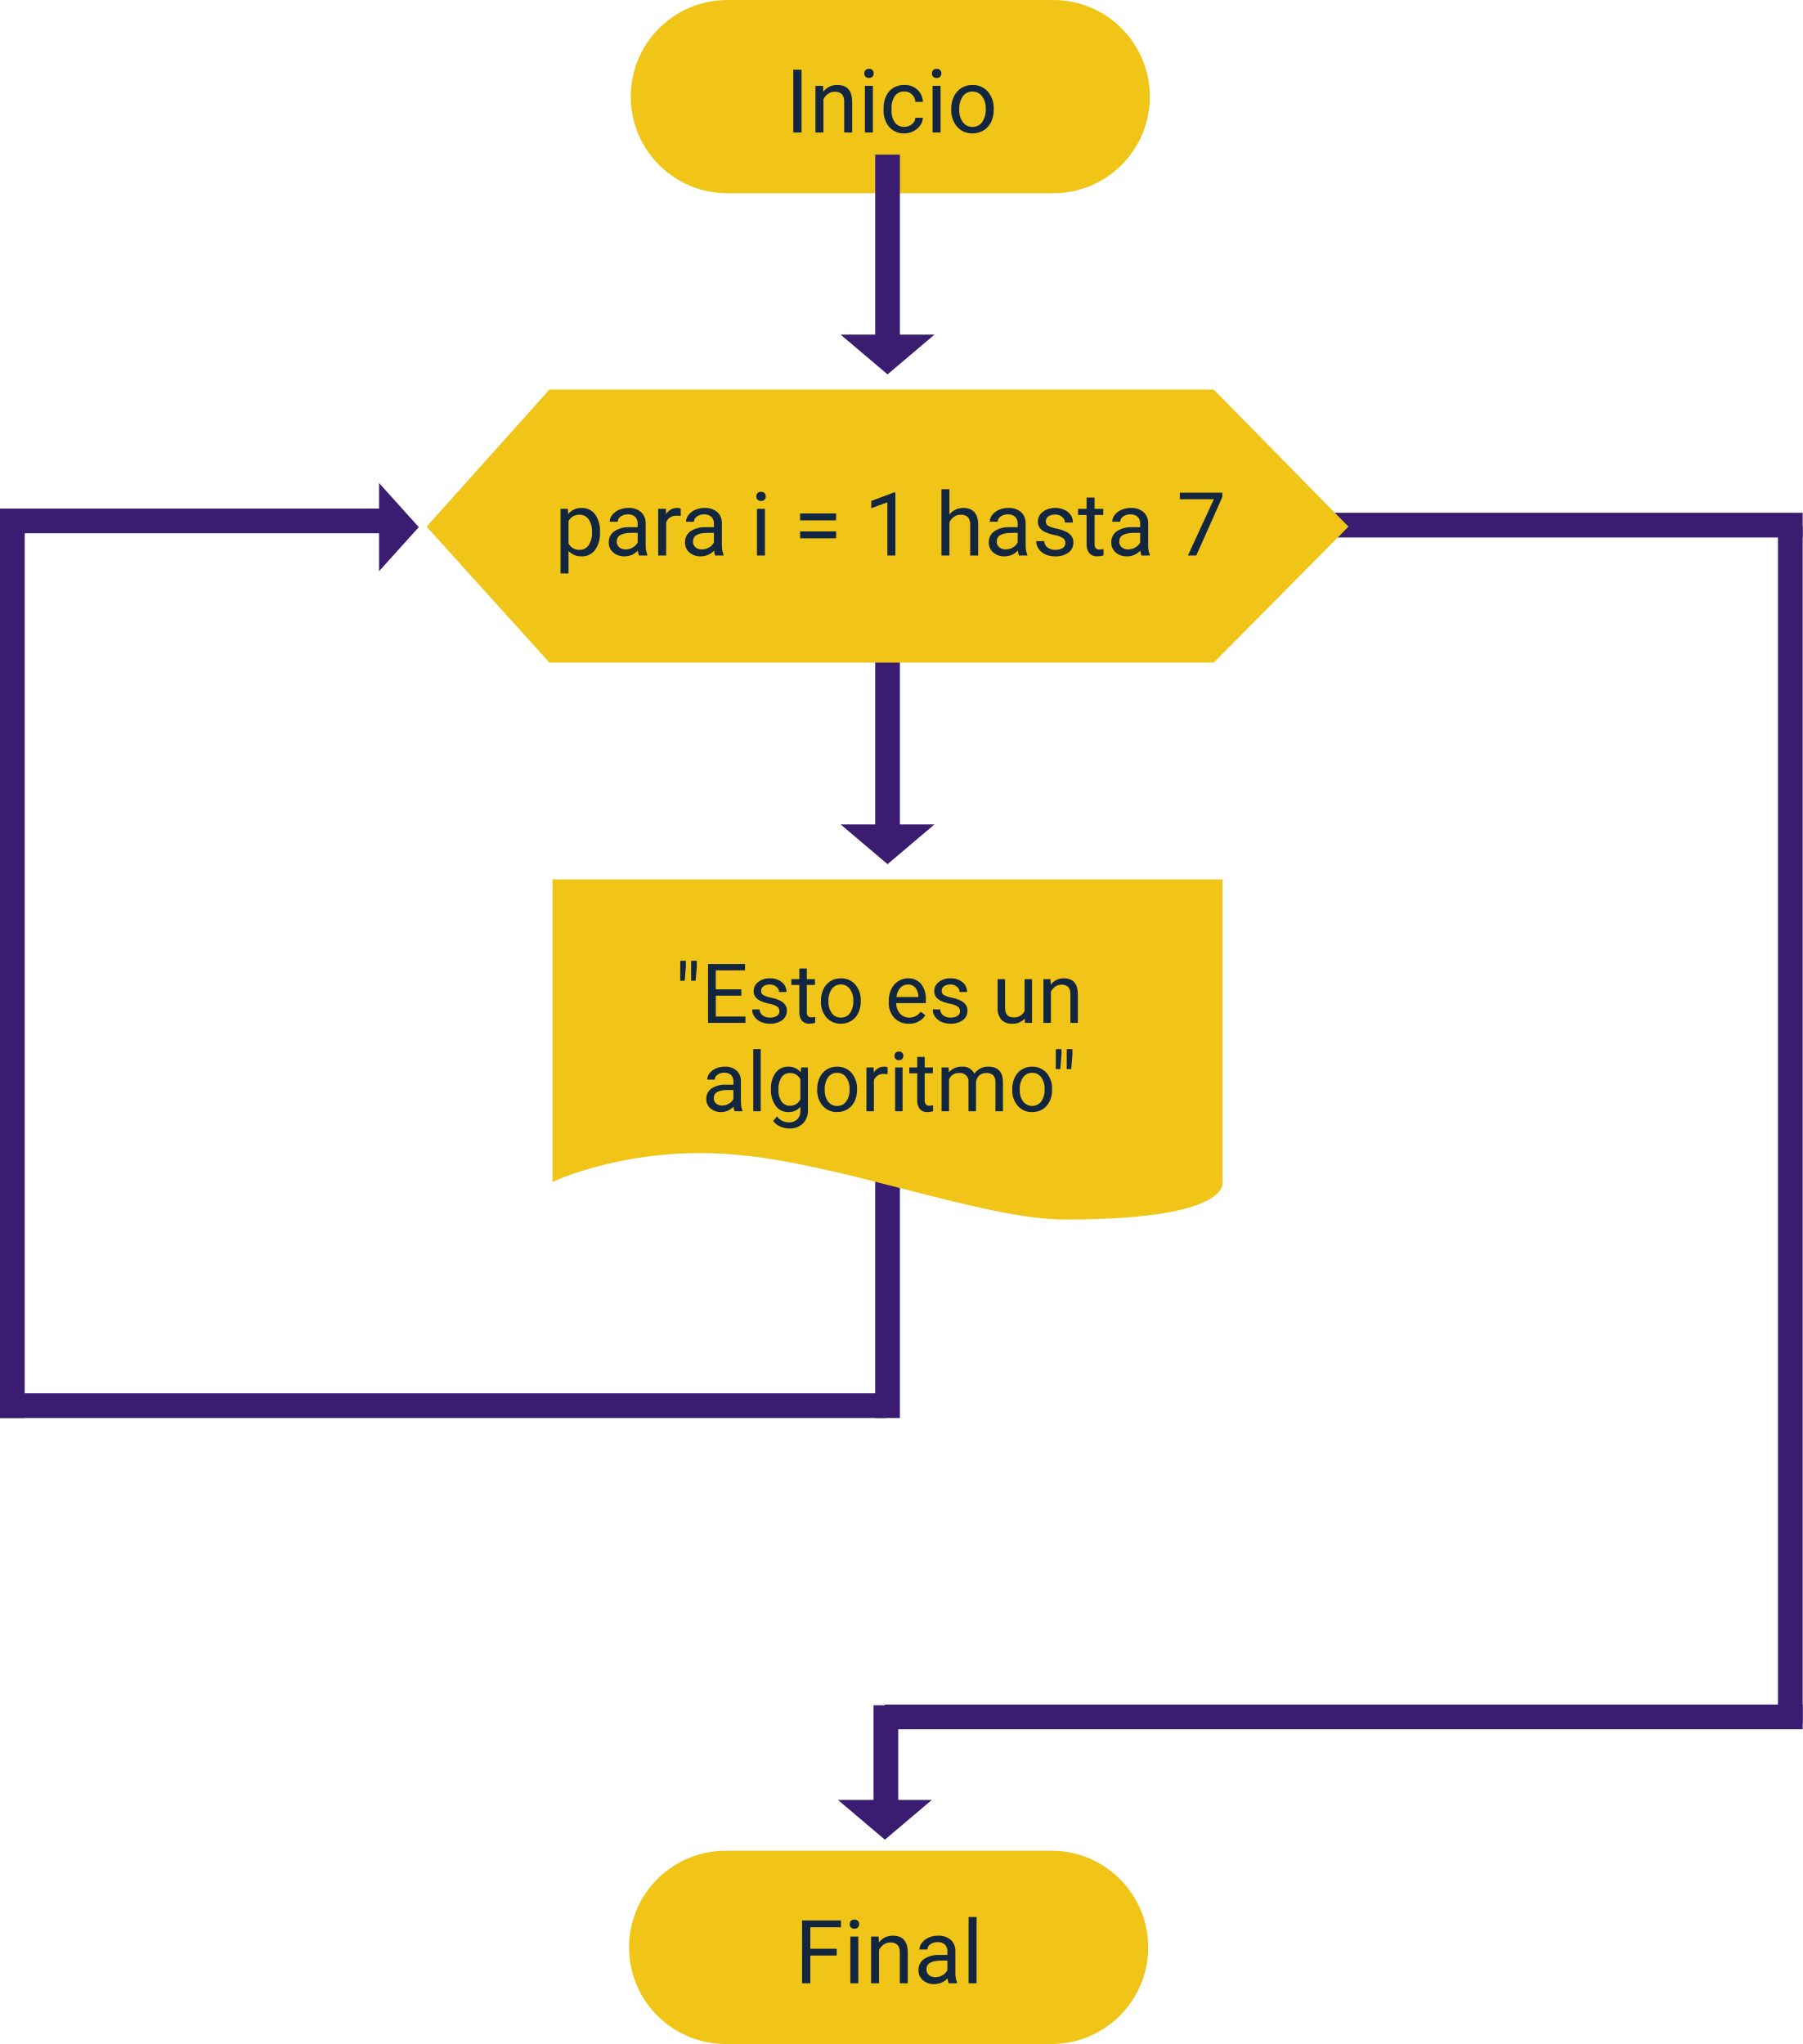
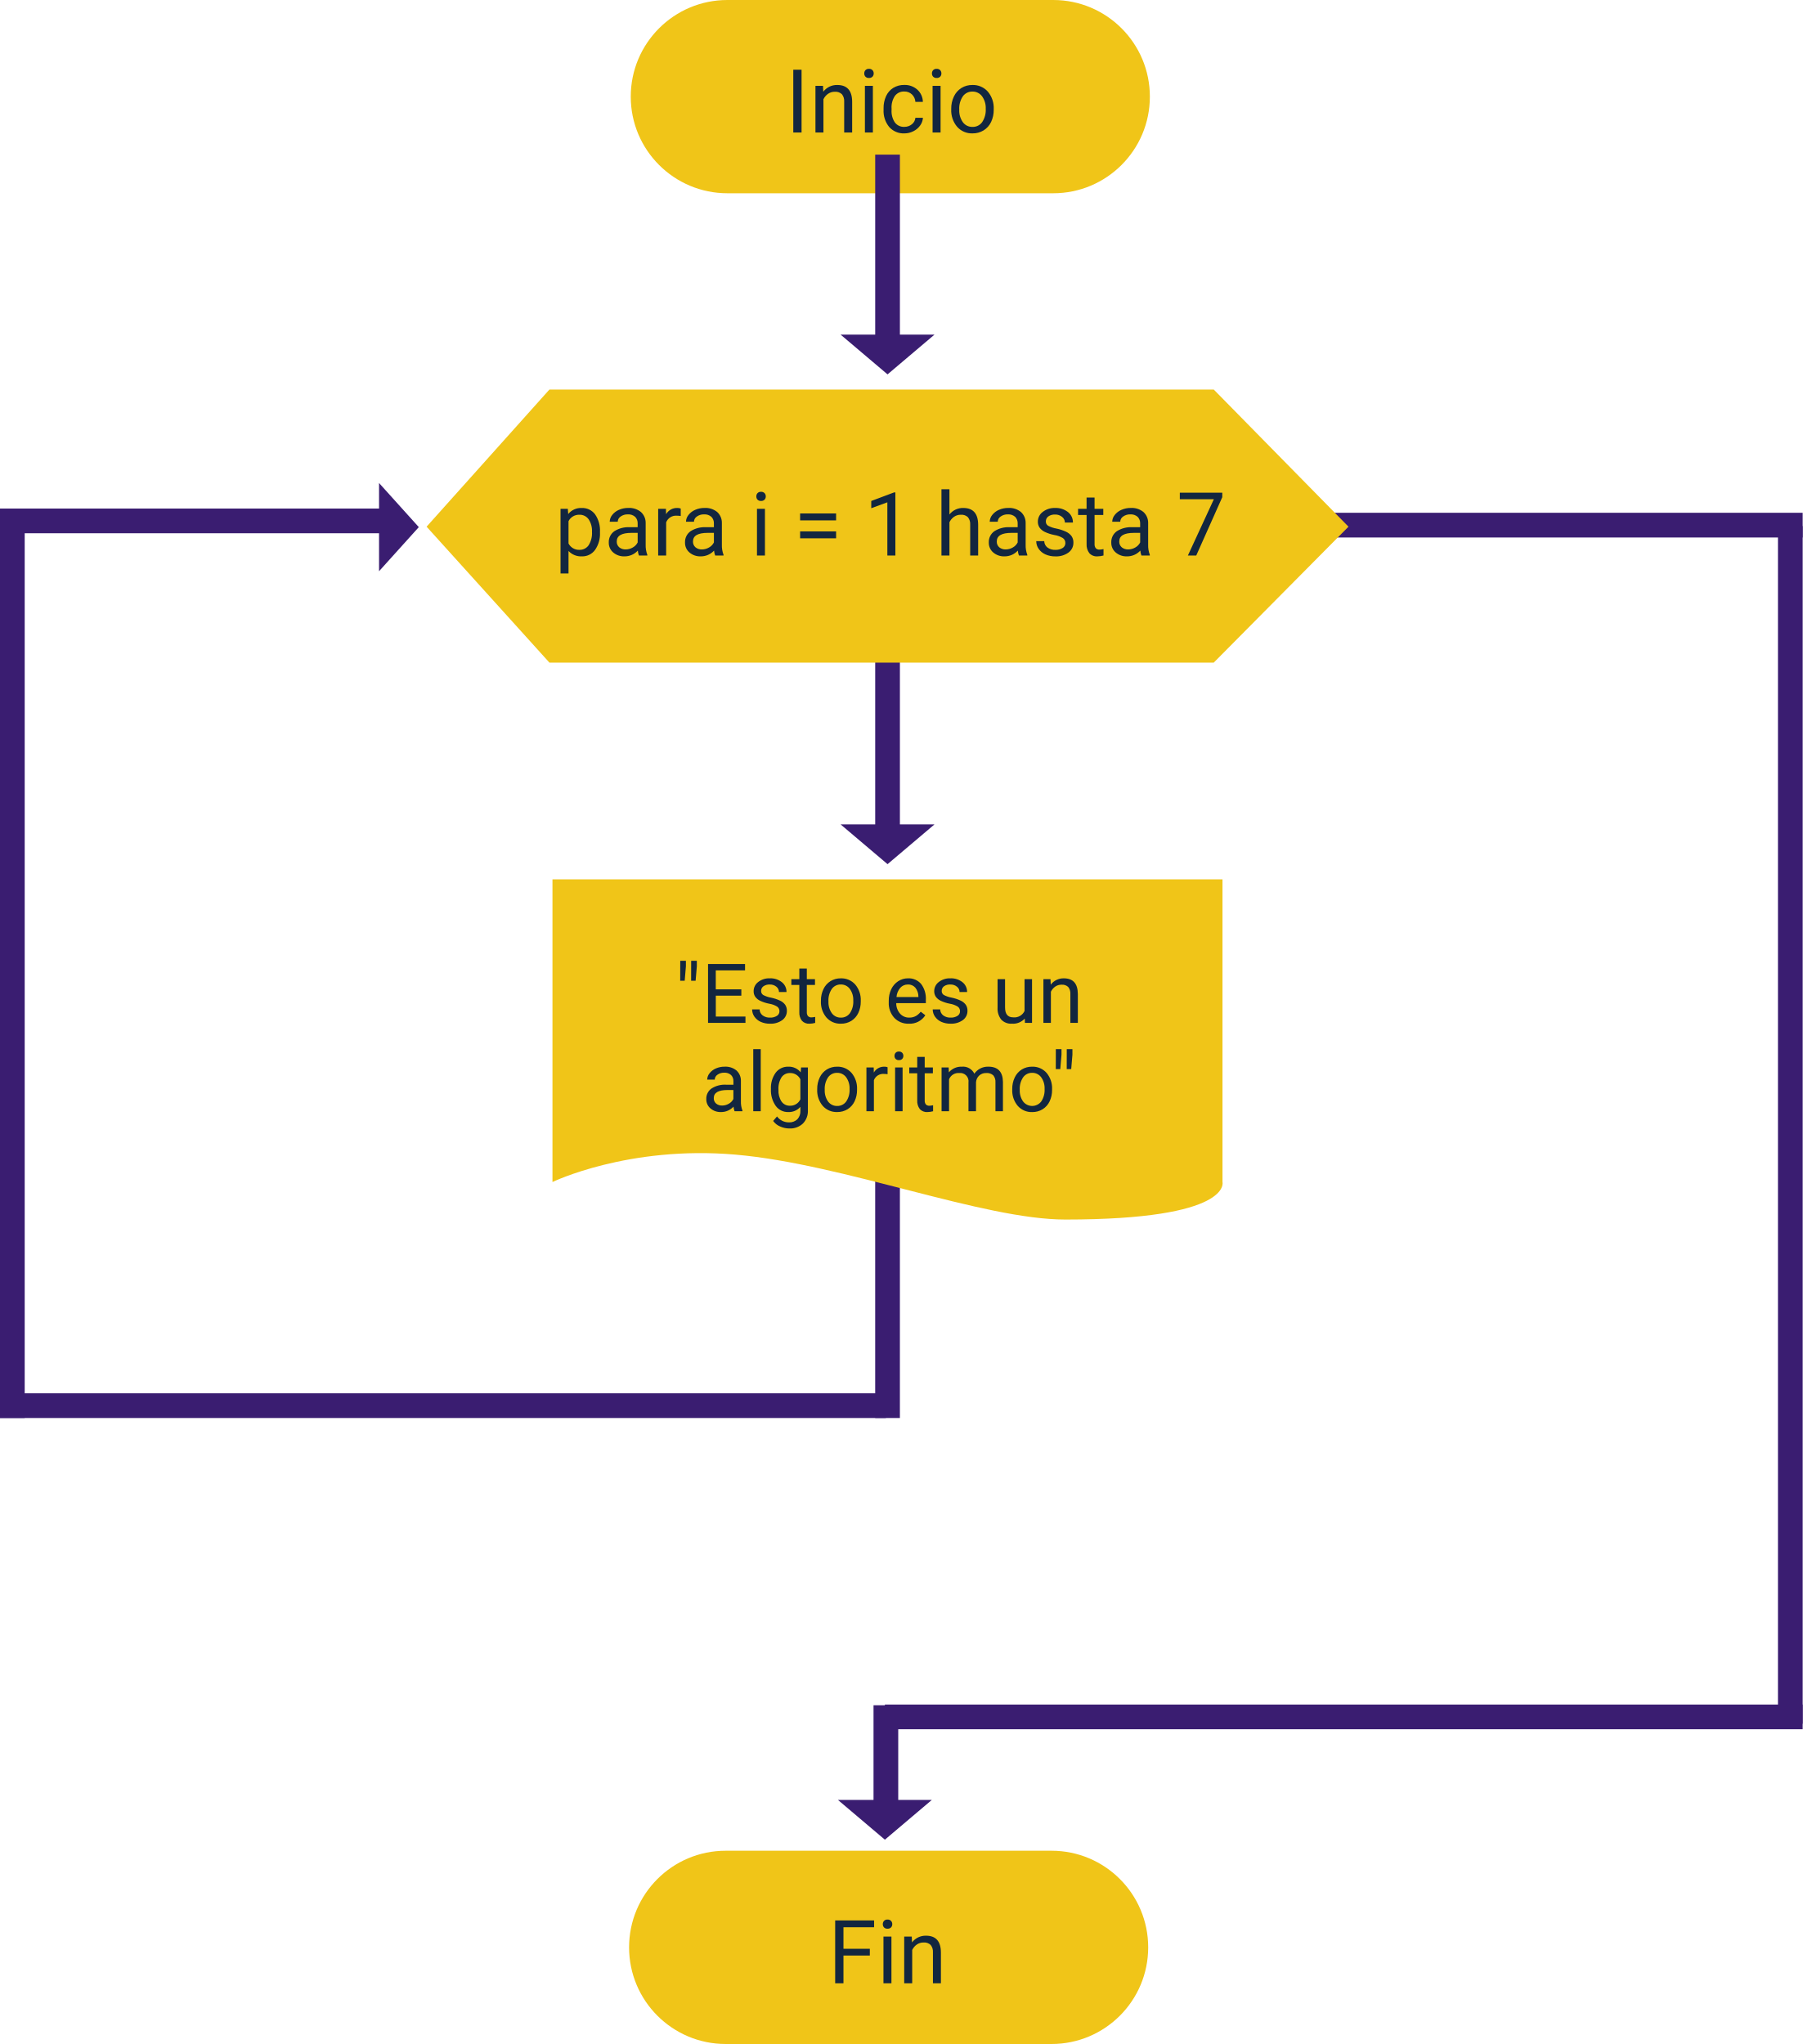
<svg xmlns="http://www.w3.org/2000/svg" width="326.43" height="370.169" viewBox="0 0 326.43 370.169">
  <g id="Grupo_1105933" data-name="Grupo 1105933" transform="translate(-405.085 -5595)">
    <rect id="Rectángulo_405356" data-name="Rectángulo 405356" width="4.474" height="216.892" transform="translate(727.041 5690.275)" fill="#3a1d71" />
    <g id="Grupo_1105333" data-name="Grupo 1105333">
      <rect id="Rectángulo_405224" data-name="Rectángulo 405224" width="94" height="35" rx="17.5" transform="translate(519.303 5595)" fill="#f0c518" />
-       <path id="Trazado_891252" data-name="Trazado 891252" d="M2.93,0H1.43V-11.375h1.5ZM6.813-8.453l.047,1.063A3.08,3.08,0,0,1,9.391-8.609q2.68,0,2.7,3.023V0H10.648V-5.594a1.946,1.946,0,0,0-.418-1.352,1.675,1.675,0,0,0-1.277-.437,2.086,2.086,0,0,0-1.234.375,2.546,2.546,0,0,0-.828.984V0H5.445V-8.453ZM15.844,0H14.4V-8.453h1.445ZM14.281-10.7a.863.863,0,0,1,.215-.594.807.807,0,0,1,.637-.242.819.819,0,0,1,.641.242.854.854,0,0,1,.219.594.826.826,0,0,1-.219.586.834.834,0,0,1-.641.234.821.821,0,0,1-.637-.234A.834.834,0,0,1,14.281-10.7Zm7.266,9.672A2.082,2.082,0,0,0,22.9-1.492a1.649,1.649,0,0,0,.641-1.172h1.367a2.621,2.621,0,0,1-.5,1.383,3.293,3.293,0,0,1-1.23,1.047,3.55,3.55,0,0,1-1.629.391A3.482,3.482,0,0,1,18.8-1a4.59,4.59,0,0,1-1.02-3.152v-.242a5.089,5.089,0,0,1,.453-2.2,3.451,3.451,0,0,1,1.3-1.492,3.7,3.7,0,0,1,2-.531,3.39,3.39,0,0,1,2.363.852,3.043,3.043,0,0,1,1,2.211H23.539a1.992,1.992,0,0,0-.621-1.348,1.932,1.932,0,0,0-1.379-.527,2.023,2.023,0,0,0-1.707.793,3.724,3.724,0,0,0-.605,2.293v.273a3.65,3.65,0,0,0,.6,2.25A2.033,2.033,0,0,0,21.547-1.023ZM28.1,0H26.656V-8.453H28.1ZM26.539-10.7a.863.863,0,0,1,.215-.594.807.807,0,0,1,.637-.242.819.819,0,0,1,.641.242.854.854,0,0,1,.219.594.826.826,0,0,1-.219.586.834.834,0,0,1-.641.234.821.821,0,0,1-.637-.234A.834.834,0,0,1,26.539-10.7ZM30.031-4.3a4.993,4.993,0,0,1,.488-2.234A3.643,3.643,0,0,1,31.879-8.07a3.7,3.7,0,0,1,1.988-.539,3.565,3.565,0,0,1,2.793,1.2,4.6,4.6,0,0,1,1.066,3.18v.1a5.036,5.036,0,0,1-.473,2.215A3.589,3.589,0,0,1,35.9-.391a3.743,3.743,0,0,1-2.02.547,3.556,3.556,0,0,1-2.785-1.2A4.575,4.575,0,0,1,30.031-4.2Zm1.453.172a3.616,3.616,0,0,0,.652,2.258,2.088,2.088,0,0,0,1.746.852,2.075,2.075,0,0,0,1.75-.863A3.955,3.955,0,0,0,36.281-4.3a3.61,3.61,0,0,0-.66-2.254,2.1,2.1,0,0,0-1.754-.863,2.075,2.075,0,0,0-1.727.852A3.925,3.925,0,0,0,31.484-4.133Z" transform="translate(547.303 5619)" fill="#12263f" />
+       <path id="Trazado_891303" data-name="Trazado 891303" d="M2.93,0H1.43V-11.375h1.5ZM6.813-8.453l.047,1.063A3.08,3.08,0,0,1,9.391-8.609q2.68,0,2.7,3.023V0H10.648V-5.594a1.946,1.946,0,0,0-.418-1.352,1.675,1.675,0,0,0-1.277-.437,2.086,2.086,0,0,0-1.234.375,2.546,2.546,0,0,0-.828.984V0H5.445V-8.453ZM15.844,0H14.4V-8.453h1.445ZM14.281-10.7a.863.863,0,0,1,.215-.594.807.807,0,0,1,.637-.242.819.819,0,0,1,.641.242.854.854,0,0,1,.219.594.826.826,0,0,1-.219.586.834.834,0,0,1-.641.234.821.821,0,0,1-.637-.234A.834.834,0,0,1,14.281-10.7Zm7.266,9.672A2.082,2.082,0,0,0,22.9-1.492a1.649,1.649,0,0,0,.641-1.172h1.367a2.621,2.621,0,0,1-.5,1.383,3.293,3.293,0,0,1-1.23,1.047,3.55,3.55,0,0,1-1.629.391A3.482,3.482,0,0,1,18.8-1a4.59,4.59,0,0,1-1.02-3.152v-.242a5.089,5.089,0,0,1,.453-2.2,3.451,3.451,0,0,1,1.3-1.492,3.7,3.7,0,0,1,2-.531,3.39,3.39,0,0,1,2.363.852,3.043,3.043,0,0,1,1,2.211H23.539a1.992,1.992,0,0,0-.621-1.348,1.932,1.932,0,0,0-1.379-.527,2.023,2.023,0,0,0-1.707.793,3.724,3.724,0,0,0-.605,2.293v.273a3.65,3.65,0,0,0,.6,2.25A2.033,2.033,0,0,0,21.547-1.023ZM28.1,0H26.656V-8.453H28.1ZM26.539-10.7a.863.863,0,0,1,.215-.594.807.807,0,0,1,.637-.242.819.819,0,0,1,.641.242.854.854,0,0,1,.219.594.826.826,0,0,1-.219.586.834.834,0,0,1-.641.234.821.821,0,0,1-.637-.234A.834.834,0,0,1,26.539-10.7ZM30.031-4.3a4.993,4.993,0,0,1,.488-2.234A3.643,3.643,0,0,1,31.879-8.07a3.7,3.7,0,0,1,1.988-.539,3.565,3.565,0,0,1,2.793,1.2,4.6,4.6,0,0,1,1.066,3.18v.1a5.036,5.036,0,0,1-.473,2.215A3.589,3.589,0,0,1,35.9-.391a3.743,3.743,0,0,1-2.02.547,3.556,3.556,0,0,1-2.785-1.2A4.575,4.575,0,0,1,30.031-4.2Zm1.453.172a3.616,3.616,0,0,0,.652,2.258,2.088,2.088,0,0,0,1.746.852,2.075,2.075,0,0,0,1.75-.863A3.955,3.955,0,0,0,36.281-4.3a3.61,3.61,0,0,0-.66-2.254,2.1,2.1,0,0,0-1.754-.863,2.075,2.075,0,0,0-1.727.852A3.925,3.925,0,0,0,31.484-4.133Z" transform="translate(547.303 5619)" fill="#12263f" />
      <path id="Unión_8" data-name="Unión 8" d="M-1516,11744.6h6.264V11712h4.474v32.6H-1499l-8.5,7.2Z" transform="translate(2073.303 -6000.301)" fill="#3a1d71" />
      <g id="Grupo_1105320" data-name="Grupo 1105320" transform="translate(398.822 5868.968)">
        <path id="Unión_19" data-name="Unión 19" d="M0,166.193H4.474V0H0Z" transform="translate(166.499 39.2) rotate(-90)" fill="#3a1d71" />
        <path id="Unión_20" data-name="Unión 20" d="M8.5,0,17,7.2H0Z" transform="translate(174.999 59.2) rotate(180)" fill="#3a1d71" />
      </g>
      <path id="Unión_7" data-name="Unión 7" d="M-1516,11744.6h6.264V11712h4.474v32.6H-1499l-8.5,7.2Z" transform="translate(2073.303 -6089)" fill="#3a1d71" />
      <g id="Grupo_1105321" data-name="Grupo 1105321" transform="translate(28 1695)">
        <rect id="Rectángulo_405353" data-name="Rectángulo 405353" width="94" height="35" rx="17.5" transform="translate(491 4235.169)" fill="#f0c518" />
-         <path id="Trazado_891255" data-name="Trazado 891255" d="M7.594-5.023H2.82V0H1.32V-11.375H8.367v1.227H2.82v3.9H7.594ZM11.508,0H10.063V-8.453h1.445ZM9.945-10.7a.863.863,0,0,1,.215-.594.807.807,0,0,1,.637-.242.819.819,0,0,1,.641.242.854.854,0,0,1,.219.594.826.826,0,0,1-.219.586.834.834,0,0,1-.641.234.821.821,0,0,1-.637-.234A.834.834,0,0,1,9.945-10.7Zm5.242,2.242.047,1.063a3.08,3.08,0,0,1,2.531-1.219q2.68,0,2.7,3.023V0H19.023V-5.594a1.946,1.946,0,0,0-.418-1.352,1.675,1.675,0,0,0-1.277-.437,2.086,2.086,0,0,0-1.234.375,2.546,2.546,0,0,0-.828.984V0H13.82V-8.453ZM27.867,0a3.036,3.036,0,0,1-.2-.891A3.225,3.225,0,0,1,25.258.156a2.984,2.984,0,0,1-2.051-.707,2.287,2.287,0,0,1-.8-1.793,2.39,2.39,0,0,1,1-2.051,4.733,4.733,0,0,1,2.824-.73h1.406v-.664A1.623,1.623,0,0,0,27.188-7a1.821,1.821,0,0,0-1.336-.449,2.108,2.108,0,0,0-1.3.391,1.151,1.151,0,0,0-.523.945H22.578a2,2,0,0,1,.449-1.223,3.066,3.066,0,0,1,1.219-.934,4.1,4.1,0,0,1,1.691-.344,3.342,3.342,0,0,1,2.289.73,2.635,2.635,0,0,1,.859,2.012v3.891a4.757,4.757,0,0,0,.3,1.852V0Zm-2.4-1.1a2.54,2.54,0,0,0,1.289-.352,2.127,2.127,0,0,0,.883-.914V-4.1H26.508q-2.656,0-2.656,1.555A1.316,1.316,0,0,0,24.3-1.484,1.742,1.742,0,0,0,25.469-1.1ZM32.922,0H31.477V-12h1.445Z" transform="translate(521 4259.169)" fill="#12263f" />
+         <path id="Trazado_891302" data-name="Trazado 891302" d="M7.594-5.023H2.82V0H1.32V-11.375H8.367v1.227H2.82v3.9H7.594ZM11.508,0H10.063V-8.453h1.445ZM9.945-10.7a.863.863,0,0,1,.215-.594.807.807,0,0,1,.637-.242.819.819,0,0,1,.641.242.854.854,0,0,1,.219.594.826.826,0,0,1-.219.586.834.834,0,0,1-.641.234.821.821,0,0,1-.637-.234A.834.834,0,0,1,9.945-10.7Zm5.242,2.242.047,1.063a3.08,3.08,0,0,1,2.531-1.219q2.68,0,2.7,3.023V0H19.023V-5.594a1.946,1.946,0,0,0-.418-1.352,1.675,1.675,0,0,0-1.277-.437,2.086,2.086,0,0,0-1.234.375,2.546,2.546,0,0,0-.828.984V0H13.82V-8.453Z" transform="translate(527 4259.169)" fill="#12263f" />
      </g>
      <rect id="Rectángulo_405358" data-name="Rectángulo 405358" width="4.474" height="18.888" transform="translate(563.264 5903.822)" fill="#3a1d71" />
      <path id="Unión_21" data-name="Unión 21" d="M-1509.737,11712h4.474v135.871h-4.474Z" transform="translate(12443.516 7197.602) rotate(90)" fill="#3a1d71" />
      <g id="Grupo_1105319" data-name="Grupo 1105319" transform="translate(398.823 5745.372)">
        <path id="Unión_19-2" data-name="Unión 19" d="M0,160.415H4.474V0H0Z" transform="translate(6.262 106.429) rotate(-90)" fill="#3a1d71" />
        <path id="Unión_22" data-name="Unión 22" d="M0,71.4H4.474V0H0Z" transform="translate(6.262 -53.8) rotate(-90)" fill="#3a1d71" />
        <path id="Unión_20-2" data-name="Unión 20" d="M0,161.339l7.2-7.989v15.979Zm71.364,3V0h4.474V164.34Z" transform="translate(82.099 106.429) rotate(180)" fill="#3a1d71" />
      </g>
      <path id="Trazado_890881" data-name="Trazado 890881" d="M1973.106-8962H2093.4l24.4-24.619-24.4-24.836H1973.106l-22.244,24.836Z" transform="translate(-1468.529 14677)" fill="#f0c518" />
-       <path id="Trazado_891253" data-name="Trazado 891253" d="M-52.574-4.133a5.062,5.062,0,0,1-.883,3.109A2.829,2.829,0,0,1-55.848.156,3.1,3.1,0,0,1-58.27-.82V3.25h-1.445v-11.7h1.32l.07.938a2.977,2.977,0,0,1,2.453-1.094,2.882,2.882,0,0,1,2.41,1.148,5.117,5.117,0,0,1,.887,3.2ZM-54.02-4.3a3.735,3.735,0,0,0-.609-2.258A1.963,1.963,0,0,0-56.3-7.383,2.125,2.125,0,0,0-58.27-6.219V-2.18a2.129,2.129,0,0,0,1.984,1.156,1.954,1.954,0,0,0,1.652-.824A4.077,4.077,0,0,0-54.02-4.3Zm8.5,4.3a3.036,3.036,0,0,1-.2-.891A3.225,3.225,0,0,1-48.129.156,2.984,2.984,0,0,1-50.18-.551a2.287,2.287,0,0,1-.8-1.793,2.39,2.39,0,0,1,1-2.051,4.733,4.733,0,0,1,2.824-.73h1.406v-.664A1.623,1.623,0,0,0-46.2-7a1.821,1.821,0,0,0-1.336-.449,2.107,2.107,0,0,0-1.3.391,1.151,1.151,0,0,0-.523.945h-1.453a2,2,0,0,1,.449-1.223,3.066,3.066,0,0,1,1.219-.934,4.1,4.1,0,0,1,1.691-.344,3.342,3.342,0,0,1,2.289.73A2.635,2.635,0,0,1-44.3-5.867v3.891A4.757,4.757,0,0,0-44-.125V0Zm-2.4-1.1a2.54,2.54,0,0,0,1.289-.352,2.127,2.127,0,0,0,.883-.914V-4.1h-1.133q-2.656,0-2.656,1.555a1.316,1.316,0,0,0,.453,1.063A1.742,1.742,0,0,0-47.918-1.1Zm9.969-6.055a4.331,4.331,0,0,0-.711-.055A1.9,1.9,0,0,0-40.59-6V0h-1.445V-8.453h1.406l.023.977A2.251,2.251,0,0,1-38.59-8.609a1.477,1.477,0,0,1,.641.109ZM-31.715,0a3.036,3.036,0,0,1-.2-.891A3.225,3.225,0,0,1-34.324.156a2.984,2.984,0,0,1-2.051-.707,2.287,2.287,0,0,1-.8-1.793,2.39,2.39,0,0,1,1-2.051,4.733,4.733,0,0,1,2.824-.73h1.406v-.664A1.623,1.623,0,0,0-32.395-7a1.821,1.821,0,0,0-1.336-.449,2.107,2.107,0,0,0-1.3.391,1.151,1.151,0,0,0-.523.945H-37a2,2,0,0,1,.449-1.223,3.066,3.066,0,0,1,1.219-.934,4.1,4.1,0,0,1,1.691-.344,3.342,3.342,0,0,1,2.289.73A2.635,2.635,0,0,1-30.5-5.867v3.891a4.757,4.757,0,0,0,.3,1.852V0Zm-2.4-1.1a2.54,2.54,0,0,0,1.289-.352,2.127,2.127,0,0,0,.883-.914V-4.1h-1.133q-2.656,0-2.656,1.555a1.316,1.316,0,0,0,.453,1.063A1.742,1.742,0,0,0-34.113-1.1ZM-22.7,0h-1.445V-8.453H-22.7Zm-1.562-10.7a.863.863,0,0,1,.215-.594.807.807,0,0,1,.637-.242.819.819,0,0,1,.641.242.854.854,0,0,1,.219.594.826.826,0,0,1-.219.586.834.834,0,0,1-.641.234.821.821,0,0,1-.637-.234A.834.834,0,0,1-24.262-10.7ZM-9.816-6.359h-6.516V-7.617h6.516Zm0,3.242h-6.516v-1.25h6.516ZM.918,0H-.535V-9.633l-2.914,1.07V-9.875L.691-11.43H.918Zm9.789-7.43a3.073,3.073,0,0,1,2.5-1.18q2.68,0,2.7,3.023V0H14.465V-5.594a1.946,1.946,0,0,0-.418-1.352,1.675,1.675,0,0,0-1.277-.437,2.086,2.086,0,0,0-1.234.375,2.546,2.546,0,0,0-.828.984V0H9.262V-12h1.445ZM23.293,0a3.036,3.036,0,0,1-.2-.891A3.225,3.225,0,0,1,20.684.156a2.984,2.984,0,0,1-2.051-.707,2.287,2.287,0,0,1-.8-1.793,2.39,2.39,0,0,1,1-2.051,4.733,4.733,0,0,1,2.824-.73h1.406v-.664A1.623,1.623,0,0,0,22.613-7a1.821,1.821,0,0,0-1.336-.449,2.108,2.108,0,0,0-1.3.391,1.151,1.151,0,0,0-.523.945H18a2,2,0,0,1,.449-1.223,3.066,3.066,0,0,1,1.219-.934,4.1,4.1,0,0,1,1.691-.344,3.342,3.342,0,0,1,2.289.73,2.635,2.635,0,0,1,.859,2.012v3.891a4.757,4.757,0,0,0,.3,1.852V0Zm-2.4-1.1a2.54,2.54,0,0,0,1.289-.352,2.127,2.127,0,0,0,.883-.914V-4.1H21.934q-2.656,0-2.656,1.555a1.316,1.316,0,0,0,.453,1.063A1.742,1.742,0,0,0,20.895-1.1ZM31.7-2.242a1.064,1.064,0,0,0-.441-.91,4.249,4.249,0,0,0-1.539-.559,7.277,7.277,0,0,1-1.742-.562,2.479,2.479,0,0,1-.953-.781,1.869,1.869,0,0,1-.309-1.078,2.193,2.193,0,0,1,.879-1.758,3.432,3.432,0,0,1,2.246-.719,3.532,3.532,0,0,1,2.332.742,2.357,2.357,0,0,1,.895,1.9H31.613a1.3,1.3,0,0,0-.5-1.023,1.888,1.888,0,0,0-1.27-.43,1.976,1.976,0,0,0-1.234.344,1.082,1.082,0,0,0-.445.9.877.877,0,0,0,.414.789,5.1,5.1,0,0,0,1.5.508,7.8,7.8,0,0,1,1.754.578,2.558,2.558,0,0,1,1,.809,1.988,1.988,0,0,1,.324,1.152,2.163,2.163,0,0,1-.906,1.816,3.8,3.8,0,0,1-2.352.684A4.257,4.257,0,0,1,28.09-.2a2.922,2.922,0,0,1-1.223-1A2.42,2.42,0,0,1,26.426-2.6h1.445a1.5,1.5,0,0,0,.582,1.152,2.258,2.258,0,0,0,1.434.426A2.331,2.331,0,0,0,31.2-1.355,1.02,1.02,0,0,0,31.7-2.242ZM36.988-10.5v2.047h1.578v1.117H36.988v5.249a1.173,1.173,0,0,0,.211.763.888.888,0,0,0,.719.254,3.5,3.5,0,0,0,.688-.094V0A4.215,4.215,0,0,1,37.5.156,1.8,1.8,0,0,1,36.035-.43a2.517,2.517,0,0,1-.492-1.664V-7.336H34V-8.453h1.539V-10.5ZM45.473,0a3.036,3.036,0,0,1-.2-.891A3.225,3.225,0,0,1,42.863.156a2.984,2.984,0,0,1-2.051-.707,2.287,2.287,0,0,1-.8-1.793,2.39,2.39,0,0,1,1-2.051,4.733,4.733,0,0,1,2.824-.73h1.406v-.664A1.623,1.623,0,0,0,44.793-7a1.821,1.821,0,0,0-1.336-.449,2.107,2.107,0,0,0-1.3.391,1.151,1.151,0,0,0-.523.945H40.184a2,2,0,0,1,.449-1.223,3.066,3.066,0,0,1,1.219-.934,4.1,4.1,0,0,1,1.691-.344,3.342,3.342,0,0,1,2.289.73,2.635,2.635,0,0,1,.859,2.012v3.891a4.757,4.757,0,0,0,.3,1.852V0Zm-2.4-1.1a2.54,2.54,0,0,0,1.289-.352,2.127,2.127,0,0,0,.883-.914V-4.1H44.113q-2.656,0-2.656,1.555a1.316,1.316,0,0,0,.453,1.063A1.742,1.742,0,0,0,43.074-1.1Zm17.039-9.461L55.4,0H53.887l4.7-10.187H52.426v-1.187h7.688Z" transform="translate(566.303 5695.602)" fill="#12263f" />
+       <path id="Trazado_891304" data-name="Trazado 891304" d="M-52.574-4.133a5.062,5.062,0,0,1-.883,3.109A2.829,2.829,0,0,1-55.848.156,3.1,3.1,0,0,1-58.27-.82V3.25h-1.445v-11.7h1.32l.07.938a2.977,2.977,0,0,1,2.453-1.094,2.882,2.882,0,0,1,2.41,1.148,5.117,5.117,0,0,1,.887,3.2ZM-54.02-4.3a3.735,3.735,0,0,0-.609-2.258A1.963,1.963,0,0,0-56.3-7.383,2.125,2.125,0,0,0-58.27-6.219V-2.18a2.129,2.129,0,0,0,1.984,1.156,1.954,1.954,0,0,0,1.652-.824A4.077,4.077,0,0,0-54.02-4.3Zm8.5,4.3a3.036,3.036,0,0,1-.2-.891A3.225,3.225,0,0,1-48.129.156,2.984,2.984,0,0,1-50.18-.551a2.287,2.287,0,0,1-.8-1.793,2.39,2.39,0,0,1,1-2.051,4.733,4.733,0,0,1,2.824-.73h1.406v-.664A1.623,1.623,0,0,0-46.2-7a1.821,1.821,0,0,0-1.336-.449,2.107,2.107,0,0,0-1.3.391,1.151,1.151,0,0,0-.523.945h-1.453a2,2,0,0,1,.449-1.223,3.066,3.066,0,0,1,1.219-.934,4.1,4.1,0,0,1,1.691-.344,3.342,3.342,0,0,1,2.289.73A2.635,2.635,0,0,1-44.3-5.867v3.891A4.757,4.757,0,0,0-44-.125V0Zm-2.4-1.1a2.54,2.54,0,0,0,1.289-.352,2.127,2.127,0,0,0,.883-.914V-4.1h-1.133q-2.656,0-2.656,1.555a1.316,1.316,0,0,0,.453,1.063A1.742,1.742,0,0,0-47.918-1.1Zm9.969-6.055a4.331,4.331,0,0,0-.711-.055A1.9,1.9,0,0,0-40.59-6V0h-1.445V-8.453h1.406l.023.977A2.251,2.251,0,0,1-38.59-8.609a1.477,1.477,0,0,1,.641.109ZM-31.715,0a3.036,3.036,0,0,1-.2-.891A3.225,3.225,0,0,1-34.324.156a2.984,2.984,0,0,1-2.051-.707,2.287,2.287,0,0,1-.8-1.793,2.39,2.39,0,0,1,1-2.051,4.733,4.733,0,0,1,2.824-.73h1.406v-.664A1.623,1.623,0,0,0-32.395-7a1.821,1.821,0,0,0-1.336-.449,2.107,2.107,0,0,0-1.3.391,1.151,1.151,0,0,0-.523.945H-37a2,2,0,0,1,.449-1.223,3.066,3.066,0,0,1,1.219-.934,4.1,4.1,0,0,1,1.691-.344,3.342,3.342,0,0,1,2.289.73A2.635,2.635,0,0,1-30.5-5.867v3.891a4.757,4.757,0,0,0,.3,1.852V0Zm-2.4-1.1a2.54,2.54,0,0,0,1.289-.352,2.127,2.127,0,0,0,.883-.914V-4.1h-1.133q-2.656,0-2.656,1.555a1.316,1.316,0,0,0,.453,1.063A1.742,1.742,0,0,0-34.113-1.1ZM-22.7,0h-1.445V-8.453H-22.7Zm-1.562-10.7a.863.863,0,0,1,.215-.594.807.807,0,0,1,.637-.242.819.819,0,0,1,.641.242.854.854,0,0,1,.219.594.826.826,0,0,1-.219.586.834.834,0,0,1-.641.234.821.821,0,0,1-.637-.234A.834.834,0,0,1-24.262-10.7ZM-9.816-6.359h-6.516V-7.617h6.516Zm0,3.242h-6.516v-1.25h6.516ZM.918,0H-.535V-9.633l-2.914,1.07V-9.875L.691-11.43H.918Zm9.789-7.43a3.073,3.073,0,0,1,2.5-1.18q2.68,0,2.7,3.023V0H14.465V-5.594a1.946,1.946,0,0,0-.418-1.352,1.675,1.675,0,0,0-1.277-.437,2.086,2.086,0,0,0-1.234.375,2.546,2.546,0,0,0-.828.984V0H9.262V-12h1.445ZM23.293,0a3.036,3.036,0,0,1-.2-.891A3.225,3.225,0,0,1,20.684.156a2.984,2.984,0,0,1-2.051-.707,2.287,2.287,0,0,1-.8-1.793,2.39,2.39,0,0,1,1-2.051,4.733,4.733,0,0,1,2.824-.73h1.406v-.664A1.623,1.623,0,0,0,22.613-7a1.821,1.821,0,0,0-1.336-.449,2.108,2.108,0,0,0-1.3.391,1.151,1.151,0,0,0-.523.945H18a2,2,0,0,1,.449-1.223,3.066,3.066,0,0,1,1.219-.934,4.1,4.1,0,0,1,1.691-.344,3.342,3.342,0,0,1,2.289.73,2.635,2.635,0,0,1,.859,2.012v3.891a4.757,4.757,0,0,0,.3,1.852V0Zm-2.4-1.1a2.54,2.54,0,0,0,1.289-.352,2.127,2.127,0,0,0,.883-.914V-4.1H21.934q-2.656,0-2.656,1.555a1.316,1.316,0,0,0,.453,1.063A1.742,1.742,0,0,0,20.895-1.1ZM31.7-2.242a1.064,1.064,0,0,0-.441-.91,4.249,4.249,0,0,0-1.539-.559,7.277,7.277,0,0,1-1.742-.562,2.479,2.479,0,0,1-.953-.781,1.869,1.869,0,0,1-.309-1.078,2.193,2.193,0,0,1,.879-1.758,3.432,3.432,0,0,1,2.246-.719,3.532,3.532,0,0,1,2.332.742,2.357,2.357,0,0,1,.895,1.9H31.613a1.3,1.3,0,0,0-.5-1.023,1.888,1.888,0,0,0-1.27-.43,1.976,1.976,0,0,0-1.234.344,1.082,1.082,0,0,0-.445.9.877.877,0,0,0,.414.789,5.1,5.1,0,0,0,1.5.508,7.8,7.8,0,0,1,1.754.578,2.558,2.558,0,0,1,1,.809,1.988,1.988,0,0,1,.324,1.152,2.163,2.163,0,0,1-.906,1.816,3.8,3.8,0,0,1-2.352.684A4.257,4.257,0,0,1,28.09-.2a2.922,2.922,0,0,1-1.223-1A2.42,2.42,0,0,1,26.426-2.6h1.445a1.5,1.5,0,0,0,.582,1.152,2.258,2.258,0,0,0,1.434.426A2.331,2.331,0,0,0,31.2-1.355,1.02,1.02,0,0,0,31.7-2.242ZM36.988-10.5v2.047h1.578v1.117H36.988v5.249a1.173,1.173,0,0,0,.211.763.888.888,0,0,0,.719.254,3.5,3.5,0,0,0,.688-.094V0A4.215,4.215,0,0,1,37.5.156,1.8,1.8,0,0,1,36.035-.43a2.517,2.517,0,0,1-.492-1.664V-7.336H34V-8.453h1.539V-10.5ZM45.473,0a3.036,3.036,0,0,1-.2-.891A3.225,3.225,0,0,1,42.863.156a2.984,2.984,0,0,1-2.051-.707,2.287,2.287,0,0,1-.8-1.793,2.39,2.39,0,0,1,1-2.051,4.733,4.733,0,0,1,2.824-.73h1.406v-.664A1.623,1.623,0,0,0,44.793-7a1.821,1.821,0,0,0-1.336-.449,2.107,2.107,0,0,0-1.3.391,1.151,1.151,0,0,0-.523.945H40.184a2,2,0,0,1,.449-1.223,3.066,3.066,0,0,1,1.219-.934,4.1,4.1,0,0,1,1.691-.344,3.342,3.342,0,0,1,2.289.73,2.635,2.635,0,0,1,.859,2.012v3.891a4.757,4.757,0,0,0,.3,1.852V0Zm-2.4-1.1a2.54,2.54,0,0,0,1.289-.352,2.127,2.127,0,0,0,.883-.914V-4.1H44.113q-2.656,0-2.656,1.555a1.316,1.316,0,0,0,.453,1.063A1.742,1.742,0,0,0,43.074-1.1Zm17.039-9.461L55.4,0H53.887l4.7-10.187H52.426v-1.187h7.688Z" transform="translate(566.303 5695.602)" fill="#12263f" />
      <rect id="Rectángulo_405364" data-name="Rectángulo 405364" width="4.474" height="47.6" transform="translate(563.565 5804.201)" fill="#3a1d71" />
      <path id="Trazado_890882" data-name="Trazado 890882" d="M2585.617-8949v-54.813h121.328V-8949s1.878,6.794-28.454,6.794c-14.984,0-40.12-10.05-59.708-11.754C2599.339-8955.657,2585.617-8949,2585.617-8949Z" transform="translate(-2080.49 14758.065)" fill="#f0c518" />
-       <path id="Trazado_891254" data-name="Trazado 891254" d="M-36.837-10.254l-.22,2.622h-.813l.007-3.618h1.025Zm1.978,0-.22,2.622h-.813l.007-3.618h1.025ZM-26.8-4.929h-4.622V-1.15h5.369V0h-6.775V-10.664h6.7v1.15h-5.3v3.435H-26.8ZM-19.9-2.1a1,1,0,0,0-.414-.853,3.983,3.983,0,0,0-1.443-.524,6.822,6.822,0,0,1-1.633-.527,2.324,2.324,0,0,1-.894-.732,1.752,1.752,0,0,1-.289-1.011A2.056,2.056,0,0,1-23.752-7.4a3.218,3.218,0,0,1,2.106-.674,3.311,3.311,0,0,1,2.186.7,2.21,2.21,0,0,1,.839,1.78h-1.362a1.223,1.223,0,0,0-.472-.959,1.77,1.77,0,0,0-1.19-.4,1.852,1.852,0,0,0-1.157.322,1.014,1.014,0,0,0-.417.842.822.822,0,0,0,.388.74,4.776,4.776,0,0,0,1.4.476,7.308,7.308,0,0,1,1.644.542,2.4,2.4,0,0,1,.934.758,1.864,1.864,0,0,1,.3,1.08,2.028,2.028,0,0,1-.85,1.7,3.564,3.564,0,0,1-2.2.641A3.991,3.991,0,0,1-23.287-.19a2.74,2.74,0,0,1-1.146-.941,2.268,2.268,0,0,1-.414-1.307h1.355a1.4,1.4,0,0,0,.546,1.08,2.117,2.117,0,0,0,1.344.4,2.185,2.185,0,0,0,1.234-.311A.956.956,0,0,0-19.9-2.1Zm4.958-7.742v1.919h1.479v1.047h-1.479v4.921a1.1,1.1,0,0,0,.2.715A.832.832,0,0,0-14.073-1a3.281,3.281,0,0,0,.645-.088V0a3.951,3.951,0,0,1-1.04.146A1.687,1.687,0,0,1-15.839-.4a2.36,2.36,0,0,1-.461-1.56V-6.877h-1.443V-7.925H-16.3V-9.844Zm2.556,5.808a4.681,4.681,0,0,1,.458-2.095,3.415,3.415,0,0,1,1.274-1.436,3.469,3.469,0,0,1,1.864-.505A3.342,3.342,0,0,1-6.174-6.951a4.311,4.311,0,0,1,1,2.981v.1A4.722,4.722,0,0,1-5.618-1.8,3.365,3.365,0,0,1-6.885-.366,3.509,3.509,0,0,1-8.778.146,3.334,3.334,0,0,1-11.389-.974a4.29,4.29,0,0,1-1-2.966Zm1.362.161a3.39,3.39,0,0,0,.612,2.117,1.957,1.957,0,0,0,1.637.8,1.945,1.945,0,0,0,1.641-.809A3.707,3.707,0,0,0-6.53-4.036a3.384,3.384,0,0,0-.619-2.113,1.968,1.968,0,0,0-1.644-.809,1.946,1.946,0,0,0-1.619.8A3.68,3.68,0,0,0-11.027-3.875ZM3.527.146A3.463,3.463,0,0,1,.9-.912,3.928,3.928,0,0,1-.106-3.743v-.249A4.756,4.756,0,0,1,.344-6.1,3.514,3.514,0,0,1,1.6-7.548a3.167,3.167,0,0,1,1.754-.524,2.968,2.968,0,0,1,2.4,1.018,4.408,4.408,0,0,1,.857,2.915v.564H1.249a2.817,2.817,0,0,0,.685,1.893A2.153,2.153,0,0,0,3.6-.959a2.36,2.36,0,0,0,1.216-.293,3.055,3.055,0,0,0,.872-.776l.828.645A3.328,3.328,0,0,1,3.527.146Zm-.168-7.1a1.807,1.807,0,0,0-1.377.6,2.9,2.9,0,0,0-.688,1.674h3.97v-.1a2.581,2.581,0,0,0-.557-1.6A1.7,1.7,0,0,0,3.358-6.958ZM12.8-2.1a1,1,0,0,0-.414-.853,3.983,3.983,0,0,0-1.443-.524,6.822,6.822,0,0,1-1.633-.527,2.324,2.324,0,0,1-.894-.732A1.752,1.752,0,0,1,8.126-5.75,2.056,2.056,0,0,1,8.95-7.4a3.218,3.218,0,0,1,2.106-.674,3.311,3.311,0,0,1,2.186.7,2.21,2.21,0,0,1,.839,1.78H12.719a1.223,1.223,0,0,0-.472-.959,1.77,1.77,0,0,0-1.19-.4A1.852,1.852,0,0,0,9.9-6.636a1.014,1.014,0,0,0-.417.842.822.822,0,0,0,.388.74,4.776,4.776,0,0,0,1.4.476,7.308,7.308,0,0,1,1.644.542,2.4,2.4,0,0,1,.934.758,1.864,1.864,0,0,1,.3,1.08,2.028,2.028,0,0,1-.85,1.7,3.564,3.564,0,0,1-2.2.641A3.991,3.991,0,0,1,9.415-.19a2.74,2.74,0,0,1-1.146-.941,2.268,2.268,0,0,1-.414-1.307H9.21a1.4,1.4,0,0,0,.546,1.08,2.117,2.117,0,0,0,1.344.4,2.185,2.185,0,0,0,1.234-.311A.956.956,0,0,0,12.8-2.1ZM24.525-.784A2.878,2.878,0,0,1,22.2.146a2.464,2.464,0,0,1-1.93-.736,3.186,3.186,0,0,1-.67-2.179V-7.925h1.355v5.12q0,1.8,1.465,1.8a2.028,2.028,0,0,0,2.065-1.157V-7.925h1.355V0H24.554Zm4.658-7.141.044,1A2.888,2.888,0,0,1,31.6-8.071q2.512,0,2.534,2.834V0H32.78V-5.244a1.824,1.824,0,0,0-.392-1.267,1.57,1.57,0,0,0-1.2-.41,1.956,1.956,0,0,0-1.157.352,2.387,2.387,0,0,0-.776.923V0H27.9V-7.925ZM-28.026,16a2.846,2.846,0,0,1-.19-.835,3.023,3.023,0,0,1-2.256.981,2.8,2.8,0,0,1-1.923-.663,2.145,2.145,0,0,1-.751-1.681A2.24,2.24,0,0,1-32.2,11.88a4.437,4.437,0,0,1,2.648-.685h1.318v-.623a1.522,1.522,0,0,0-.425-1.132,1.707,1.707,0,0,0-1.252-.421,1.976,1.976,0,0,0-1.216.366,1.079,1.079,0,0,0-.491.886h-1.362a1.87,1.87,0,0,1,.421-1.146,2.874,2.874,0,0,1,1.143-.875,3.844,3.844,0,0,1,1.586-.322,3.133,3.133,0,0,1,2.146.685,2.47,2.47,0,0,1,.806,1.886v3.647a4.459,4.459,0,0,0,.278,1.736V16Zm-2.249-1.033a2.381,2.381,0,0,0,1.208-.33,1.994,1.994,0,0,0,.828-.857V12.155H-29.3q-2.49,0-2.49,1.458a1.234,1.234,0,0,0,.425,1A1.633,1.633,0,0,0-30.275,14.967ZM-23.287,16h-1.355V4.75h1.355Zm1.846-4.028a4.658,4.658,0,0,1,.857-2.948,2.741,2.741,0,0,1,2.271-1.095,2.726,2.726,0,0,1,2.263,1.025l.066-.879h1.238V15.81a3.224,3.224,0,0,1-.912,2.424,3.365,3.365,0,0,1-2.45.886,4.076,4.076,0,0,1-1.677-.366,2.887,2.887,0,0,1-1.252-1l.7-.813A2.65,2.65,0,0,0-18.2,18.014a2.076,2.076,0,0,0,1.542-.557,2.128,2.128,0,0,0,.553-1.567v-.681a2.785,2.785,0,0,1-2.219.938,2.707,2.707,0,0,1-2.252-1.121A4.9,4.9,0,0,1-21.442,11.972Zm1.362.154a3.553,3.553,0,0,0,.549,2.106A1.785,1.785,0,0,0-17.992,15a1.985,1.985,0,0,0,1.882-1.165V10.214a2.008,2.008,0,0,0-1.868-1.135,1.8,1.8,0,0,0-1.545.769A3.87,3.87,0,0,0-20.079,12.125Zm7.017-.161A4.681,4.681,0,0,1-12.6,9.87a3.415,3.415,0,0,1,1.274-1.436,3.469,3.469,0,0,1,1.864-.505A3.342,3.342,0,0,1-6.848,9.049a4.311,4.311,0,0,1,1,2.981v.1A4.722,4.722,0,0,1-6.292,14.2a3.365,3.365,0,0,1-1.267,1.432,3.509,3.509,0,0,1-1.893.513,3.334,3.334,0,0,1-2.611-1.121,4.29,4.29,0,0,1-1-2.966Zm1.362.161a3.39,3.39,0,0,0,.612,2.117,1.957,1.957,0,0,0,1.637.8,1.945,1.945,0,0,0,1.641-.809A3.707,3.707,0,0,0-7.2,11.964a3.384,3.384,0,0,0-.619-2.113,1.968,1.968,0,0,0-1.644-.809,1.946,1.946,0,0,0-1.619.8A3.68,3.68,0,0,0-11.7,12.125ZM-.319,9.291A4.06,4.06,0,0,0-.985,9.24a1.786,1.786,0,0,0-1.809,1.135V16H-4.149V8.075h1.318l.022.916A2.11,2.11,0,0,1-.919,7.929a1.384,1.384,0,0,1,.6.1ZM2.4,16H1.044V8.075H2.4ZM.934,5.973a.809.809,0,0,1,.2-.557.756.756,0,0,1,.6-.227.768.768,0,0,1,.6.227.8.8,0,0,1,.205.557.774.774,0,0,1-.205.549.782.782,0,0,1-.6.22.77.77,0,0,1-.6-.22A.782.782,0,0,1,.934,5.973Zm5.471.183V8.075H7.885V9.123H6.405v4.921a1.1,1.1,0,0,0,.2.715A.832.832,0,0,0,7.277,15a3.281,3.281,0,0,0,.645-.088V16a3.951,3.951,0,0,1-1.04.146,1.687,1.687,0,0,1-1.37-.549,2.36,2.36,0,0,1-.461-1.56V9.123H3.607V8.075H5.05V6.156Zm4.336,1.919.037.879a2.927,2.927,0,0,1,2.351-1.025A2.266,2.266,0,0,1,15.392,9.2a3,3,0,0,1,1.029-.923,3.039,3.039,0,0,1,1.5-.352q2.607,0,2.651,2.761V16H19.215V10.771A1.82,1.82,0,0,0,18.827,9.5a1.71,1.71,0,0,0-1.3-.421,1.8,1.8,0,0,0-1.252.45,1.827,1.827,0,0,0-.579,1.212V16H14.33V10.807a1.512,1.512,0,0,0-1.692-1.729,1.813,1.813,0,0,0-1.824,1.135V16H9.459V8.075Zm11.514,3.889a4.681,4.681,0,0,1,.458-2.095,3.415,3.415,0,0,1,1.274-1.436,3.469,3.469,0,0,1,1.864-.505,3.342,3.342,0,0,1,2.618,1.121,4.311,4.311,0,0,1,1,2.981v.1a4.722,4.722,0,0,1-.443,2.076,3.365,3.365,0,0,1-1.267,1.432,3.509,3.509,0,0,1-1.893.513,3.334,3.334,0,0,1-2.611-1.121,4.29,4.29,0,0,1-1-2.966Zm1.362.161a3.39,3.39,0,0,0,.612,2.117,2.072,2.072,0,0,0,3.278-.011,3.707,3.707,0,0,0,.608-2.267A3.384,3.384,0,0,0,27.5,9.851a1.968,1.968,0,0,0-1.644-.809,1.946,1.946,0,0,0-1.619.8A3.68,3.68,0,0,0,23.617,12.125Zm7.559-6.379-.22,2.622h-.813L30.15,4.75h1.025Zm1.978,0-.22,2.622H32.12l.007-3.618h1.025Z" transform="translate(566.127 5780.247)" fill="#12263f" />
+       <path id="Trazado_891305" data-name="Trazado 891305" d="M-36.837-10.254l-.22,2.622h-.813l.007-3.618h1.025Zm1.978,0-.22,2.622h-.813l.007-3.618h1.025ZM-26.8-4.929h-4.622V-1.15h5.369V0h-6.775V-10.664h6.7v1.15h-5.3v3.435H-26.8ZM-19.9-2.1a1,1,0,0,0-.414-.853,3.983,3.983,0,0,0-1.443-.524,6.822,6.822,0,0,1-1.633-.527,2.324,2.324,0,0,1-.894-.732,1.752,1.752,0,0,1-.289-1.011A2.056,2.056,0,0,1-23.752-7.4a3.218,3.218,0,0,1,2.106-.674,3.311,3.311,0,0,1,2.186.7,2.21,2.21,0,0,1,.839,1.78h-1.362a1.223,1.223,0,0,0-.472-.959,1.77,1.77,0,0,0-1.19-.4,1.852,1.852,0,0,0-1.157.322,1.014,1.014,0,0,0-.417.842.822.822,0,0,0,.388.74,4.776,4.776,0,0,0,1.4.476,7.308,7.308,0,0,1,1.644.542,2.4,2.4,0,0,1,.934.758,1.864,1.864,0,0,1,.3,1.08,2.028,2.028,0,0,1-.85,1.7,3.564,3.564,0,0,1-2.2.641A3.991,3.991,0,0,1-23.287-.19a2.74,2.74,0,0,1-1.146-.941,2.268,2.268,0,0,1-.414-1.307h1.355a1.4,1.4,0,0,0,.546,1.08,2.117,2.117,0,0,0,1.344.4,2.185,2.185,0,0,0,1.234-.311A.956.956,0,0,0-19.9-2.1Zm4.958-7.742v1.919h1.479v1.047h-1.479v4.921a1.1,1.1,0,0,0,.2.715A.832.832,0,0,0-14.073-1a3.281,3.281,0,0,0,.645-.088V0a3.951,3.951,0,0,1-1.04.146A1.687,1.687,0,0,1-15.839-.4a2.36,2.36,0,0,1-.461-1.56V-6.877h-1.443V-7.925H-16.3V-9.844Zm2.556,5.808a4.681,4.681,0,0,1,.458-2.095,3.415,3.415,0,0,1,1.274-1.436,3.469,3.469,0,0,1,1.864-.505A3.342,3.342,0,0,1-6.174-6.951a4.311,4.311,0,0,1,1,2.981v.1A4.722,4.722,0,0,1-5.618-1.8,3.365,3.365,0,0,1-6.885-.366,3.509,3.509,0,0,1-8.778.146,3.334,3.334,0,0,1-11.389-.974a4.29,4.29,0,0,1-1-2.966Zm1.362.161a3.39,3.39,0,0,0,.612,2.117,1.957,1.957,0,0,0,1.637.8,1.945,1.945,0,0,0,1.641-.809A3.707,3.707,0,0,0-6.53-4.036a3.384,3.384,0,0,0-.619-2.113,1.968,1.968,0,0,0-1.644-.809,1.946,1.946,0,0,0-1.619.8A3.68,3.68,0,0,0-11.027-3.875ZM3.527.146A3.463,3.463,0,0,1,.9-.912,3.928,3.928,0,0,1-.106-3.743v-.249A4.756,4.756,0,0,1,.344-6.1,3.514,3.514,0,0,1,1.6-7.548a3.167,3.167,0,0,1,1.754-.524,2.968,2.968,0,0,1,2.4,1.018,4.408,4.408,0,0,1,.857,2.915v.564H1.249a2.817,2.817,0,0,0,.685,1.893A2.153,2.153,0,0,0,3.6-.959a2.36,2.36,0,0,0,1.216-.293,3.055,3.055,0,0,0,.872-.776l.828.645A3.328,3.328,0,0,1,3.527.146Zm-.168-7.1a1.807,1.807,0,0,0-1.377.6,2.9,2.9,0,0,0-.688,1.674h3.97v-.1a2.581,2.581,0,0,0-.557-1.6A1.7,1.7,0,0,0,3.358-6.958ZM12.8-2.1a1,1,0,0,0-.414-.853,3.983,3.983,0,0,0-1.443-.524,6.822,6.822,0,0,1-1.633-.527,2.324,2.324,0,0,1-.894-.732A1.752,1.752,0,0,1,8.126-5.75,2.056,2.056,0,0,1,8.95-7.4a3.218,3.218,0,0,1,2.106-.674,3.311,3.311,0,0,1,2.186.7,2.21,2.21,0,0,1,.839,1.78H12.719a1.223,1.223,0,0,0-.472-.959,1.77,1.77,0,0,0-1.19-.4A1.852,1.852,0,0,0,9.9-6.636a1.014,1.014,0,0,0-.417.842.822.822,0,0,0,.388.74,4.776,4.776,0,0,0,1.4.476,7.308,7.308,0,0,1,1.644.542,2.4,2.4,0,0,1,.934.758,1.864,1.864,0,0,1,.3,1.08,2.028,2.028,0,0,1-.85,1.7,3.564,3.564,0,0,1-2.2.641A3.991,3.991,0,0,1,9.415-.19a2.74,2.74,0,0,1-1.146-.941,2.268,2.268,0,0,1-.414-1.307H9.21a1.4,1.4,0,0,0,.546,1.08,2.117,2.117,0,0,0,1.344.4,2.185,2.185,0,0,0,1.234-.311A.956.956,0,0,0,12.8-2.1ZM24.525-.784A2.878,2.878,0,0,1,22.2.146a2.464,2.464,0,0,1-1.93-.736,3.186,3.186,0,0,1-.67-2.179V-7.925h1.355v5.12q0,1.8,1.465,1.8a2.028,2.028,0,0,0,2.065-1.157V-7.925h1.355V0H24.554Zm4.658-7.141.044,1A2.888,2.888,0,0,1,31.6-8.071q2.512,0,2.534,2.834V0H32.78V-5.244a1.824,1.824,0,0,0-.392-1.267,1.57,1.57,0,0,0-1.2-.41,1.956,1.956,0,0,0-1.157.352,2.387,2.387,0,0,0-.776.923V0H27.9V-7.925ZM-28.026,16a2.846,2.846,0,0,1-.19-.835,3.023,3.023,0,0,1-2.256.981,2.8,2.8,0,0,1-1.923-.663,2.145,2.145,0,0,1-.751-1.681A2.24,2.24,0,0,1-32.2,11.88a4.437,4.437,0,0,1,2.648-.685h1.318v-.623a1.522,1.522,0,0,0-.425-1.132,1.707,1.707,0,0,0-1.252-.421,1.976,1.976,0,0,0-1.216.366,1.079,1.079,0,0,0-.491.886h-1.362a1.87,1.87,0,0,1,.421-1.146,2.874,2.874,0,0,1,1.143-.875,3.844,3.844,0,0,1,1.586-.322,3.133,3.133,0,0,1,2.146.685,2.47,2.47,0,0,1,.806,1.886v3.647a4.459,4.459,0,0,0,.278,1.736V16Zm-2.249-1.033a2.381,2.381,0,0,0,1.208-.33,1.994,1.994,0,0,0,.828-.857V12.155H-29.3q-2.49,0-2.49,1.458a1.234,1.234,0,0,0,.425,1A1.633,1.633,0,0,0-30.275,14.967ZM-23.287,16h-1.355V4.75h1.355Zm1.846-4.028a4.658,4.658,0,0,1,.857-2.948,2.741,2.741,0,0,1,2.271-1.095,2.726,2.726,0,0,1,2.263,1.025l.066-.879h1.238V15.81a3.224,3.224,0,0,1-.912,2.424,3.365,3.365,0,0,1-2.45.886,4.076,4.076,0,0,1-1.677-.366,2.887,2.887,0,0,1-1.252-1l.7-.813A2.65,2.65,0,0,0-18.2,18.014a2.076,2.076,0,0,0,1.542-.557,2.128,2.128,0,0,0,.553-1.567v-.681a2.785,2.785,0,0,1-2.219.938,2.707,2.707,0,0,1-2.252-1.121A4.9,4.9,0,0,1-21.442,11.972Zm1.362.154a3.553,3.553,0,0,0,.549,2.106A1.785,1.785,0,0,0-17.992,15a1.985,1.985,0,0,0,1.882-1.165V10.214a2.008,2.008,0,0,0-1.868-1.135,1.8,1.8,0,0,0-1.545.769A3.87,3.87,0,0,0-20.079,12.125Zm7.017-.161A4.681,4.681,0,0,1-12.6,9.87a3.415,3.415,0,0,1,1.274-1.436,3.469,3.469,0,0,1,1.864-.505A3.342,3.342,0,0,1-6.848,9.049a4.311,4.311,0,0,1,1,2.981v.1A4.722,4.722,0,0,1-6.292,14.2a3.365,3.365,0,0,1-1.267,1.432,3.509,3.509,0,0,1-1.893.513,3.334,3.334,0,0,1-2.611-1.121,4.29,4.29,0,0,1-1-2.966Zm1.362.161a3.39,3.39,0,0,0,.612,2.117,1.957,1.957,0,0,0,1.637.8,1.945,1.945,0,0,0,1.641-.809A3.707,3.707,0,0,0-7.2,11.964a3.384,3.384,0,0,0-.619-2.113,1.968,1.968,0,0,0-1.644-.809,1.946,1.946,0,0,0-1.619.8A3.68,3.68,0,0,0-11.7,12.125ZM-.319,9.291A4.06,4.06,0,0,0-.985,9.24a1.786,1.786,0,0,0-1.809,1.135V16H-4.149V8.075h1.318l.022.916A2.11,2.11,0,0,1-.919,7.929a1.384,1.384,0,0,1,.6.1ZM2.4,16H1.044V8.075H2.4ZM.934,5.973a.809.809,0,0,1,.2-.557.756.756,0,0,1,.6-.227.768.768,0,0,1,.6.227.8.8,0,0,1,.205.557.774.774,0,0,1-.205.549.782.782,0,0,1-.6.22.77.77,0,0,1-.6-.22A.782.782,0,0,1,.934,5.973Zm5.471.183V8.075H7.885V9.123H6.405v4.921a1.1,1.1,0,0,0,.2.715A.832.832,0,0,0,7.277,15a3.281,3.281,0,0,0,.645-.088V16a3.951,3.951,0,0,1-1.04.146,1.687,1.687,0,0,1-1.37-.549,2.36,2.36,0,0,1-.461-1.56V9.123H3.607V8.075H5.05V6.156Zm4.336,1.919.037.879a2.927,2.927,0,0,1,2.351-1.025A2.266,2.266,0,0,1,15.392,9.2a3,3,0,0,1,1.029-.923,3.039,3.039,0,0,1,1.5-.352q2.607,0,2.651,2.761V16H19.215V10.771A1.82,1.82,0,0,0,18.827,9.5a1.71,1.71,0,0,0-1.3-.421,1.8,1.8,0,0,0-1.252.45,1.827,1.827,0,0,0-.579,1.212V16H14.33V10.807a1.512,1.512,0,0,0-1.692-1.729,1.813,1.813,0,0,0-1.824,1.135V16H9.459V8.075Zm11.514,3.889a4.681,4.681,0,0,1,.458-2.095,3.415,3.415,0,0,1,1.274-1.436,3.469,3.469,0,0,1,1.864-.505,3.342,3.342,0,0,1,2.618,1.121,4.311,4.311,0,0,1,1,2.981v.1a4.722,4.722,0,0,1-.443,2.076,3.365,3.365,0,0,1-1.267,1.432,3.509,3.509,0,0,1-1.893.513,3.334,3.334,0,0,1-2.611-1.121,4.29,4.29,0,0,1-1-2.966Zm1.362.161a3.39,3.39,0,0,0,.612,2.117,2.072,2.072,0,0,0,3.278-.011,3.707,3.707,0,0,0,.608-2.267A3.384,3.384,0,0,0,27.5,9.851a1.968,1.968,0,0,0-1.644-.809,1.946,1.946,0,0,0-1.619.8A3.68,3.68,0,0,0,23.617,12.125Zm7.559-6.379-.22,2.622h-.813L30.15,4.75h1.025Zm1.978,0-.22,2.622H32.12l.007-3.618h1.025Z" transform="translate(566.127 5780.247)" fill="#12263f" />
    </g>
  </g>
</svg>
